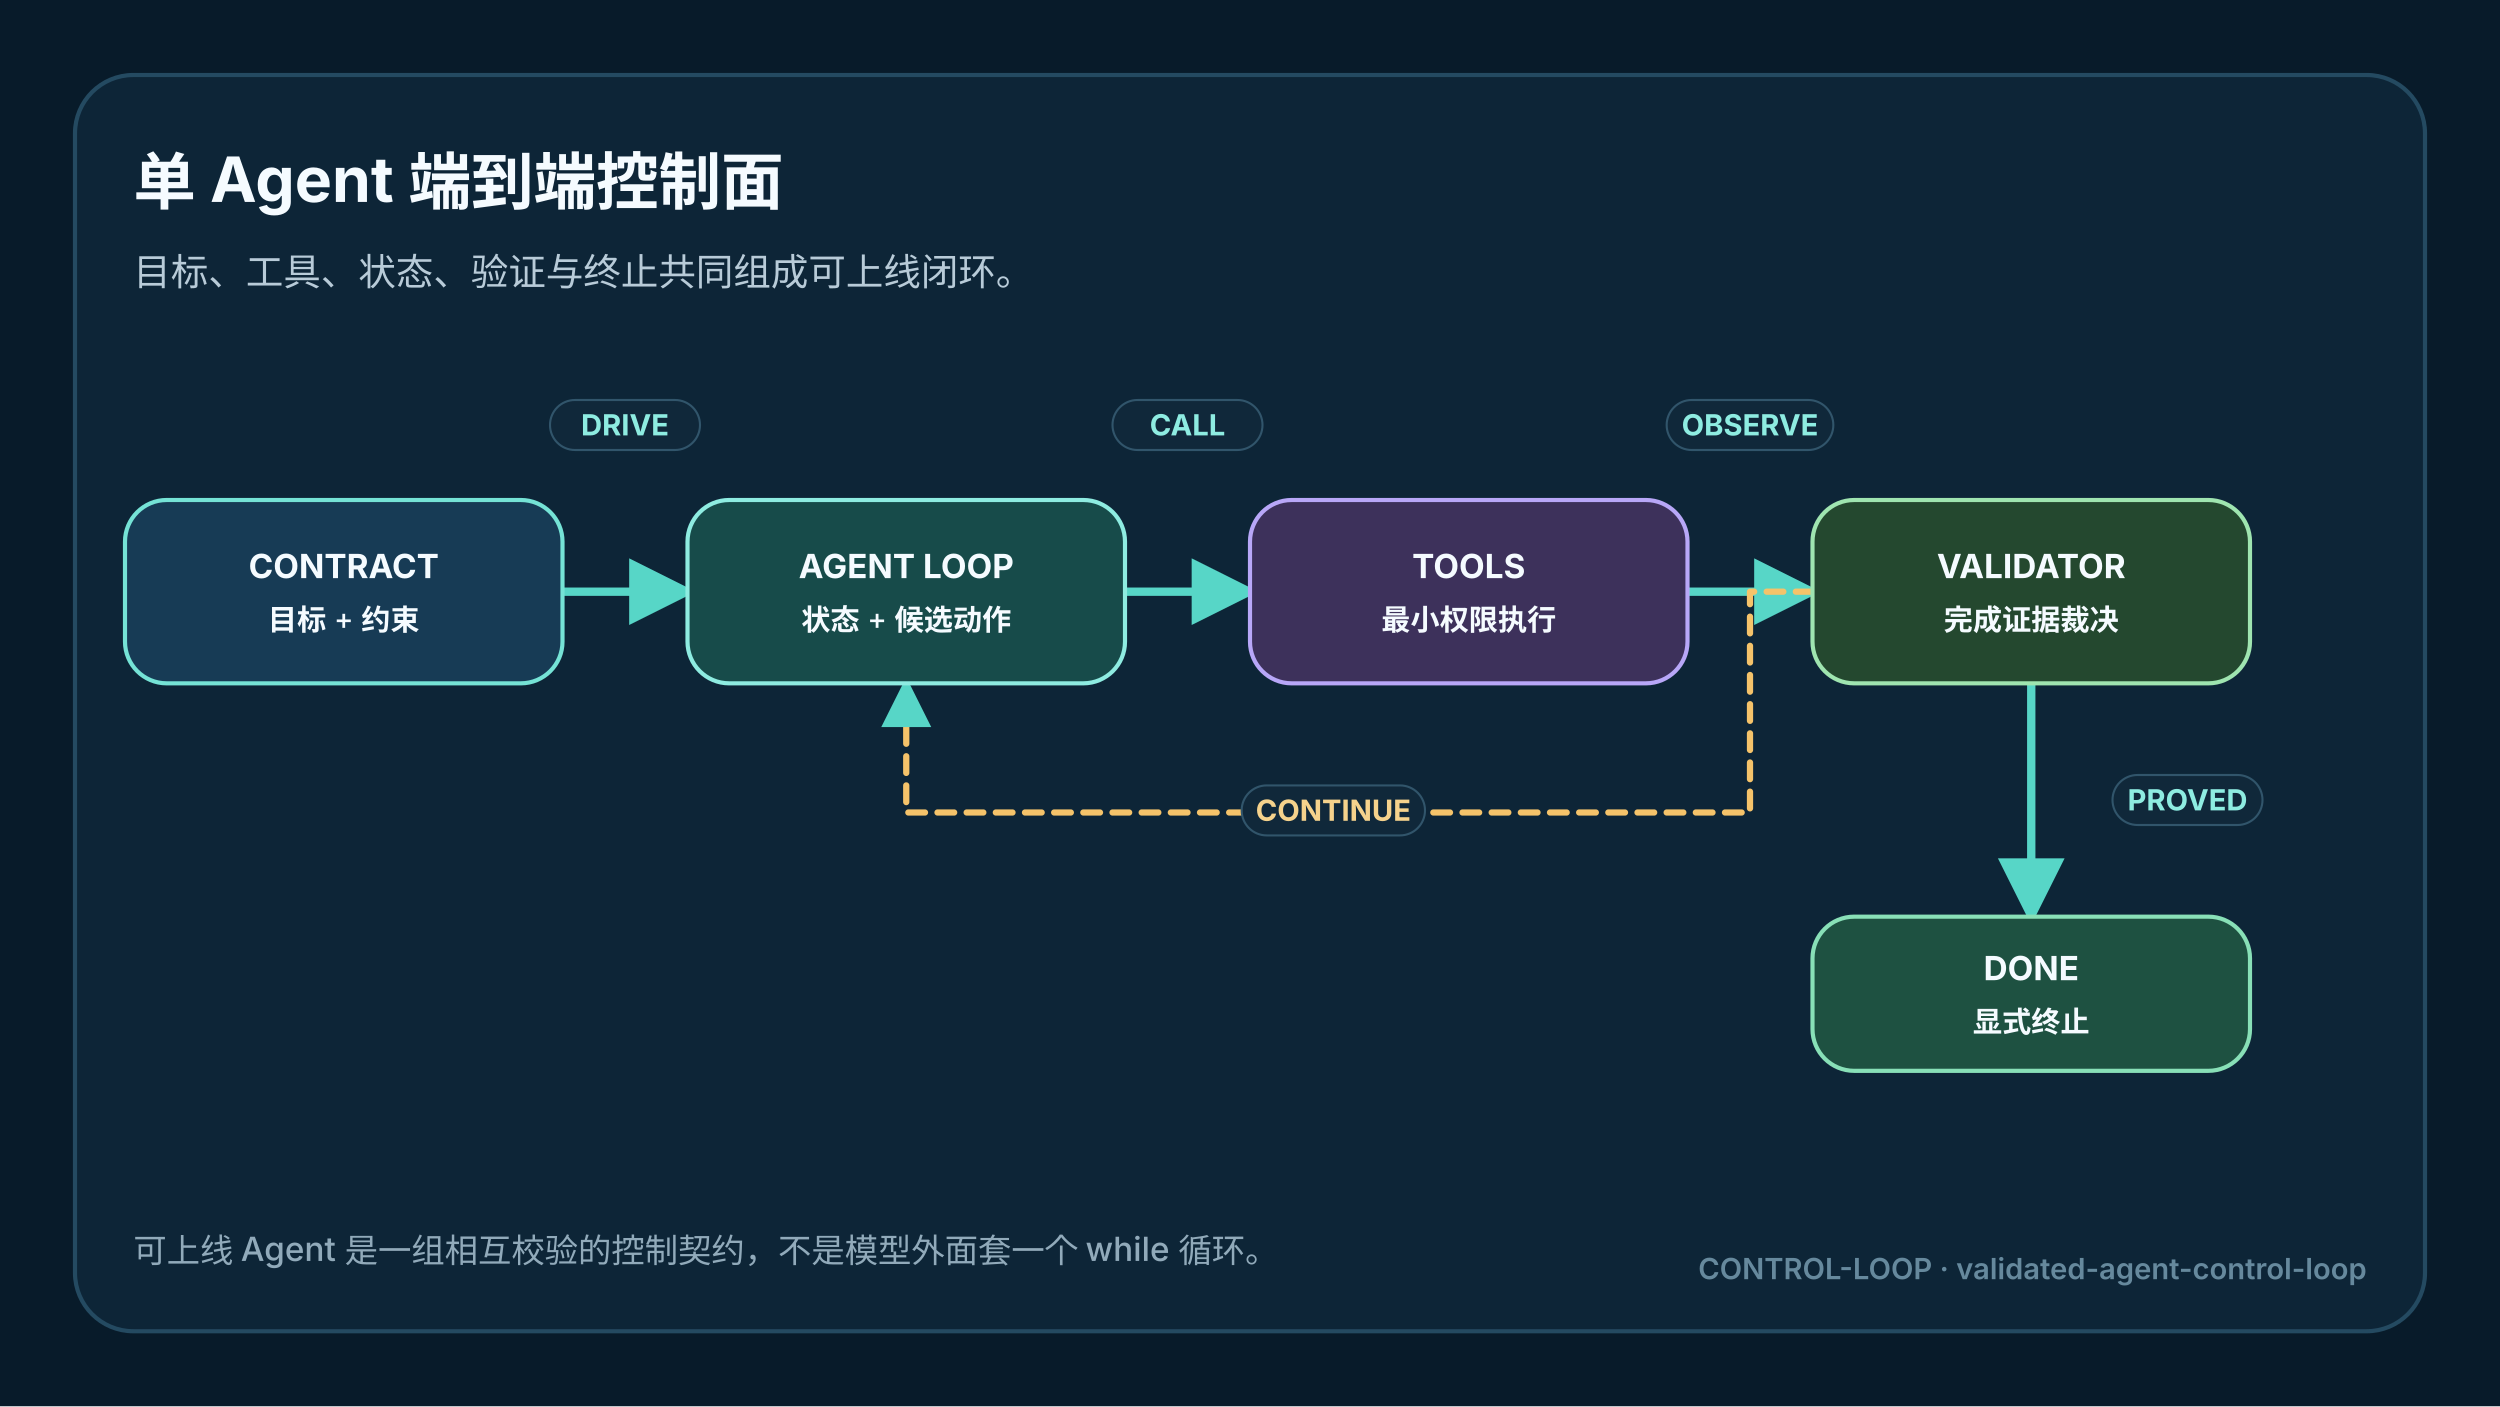
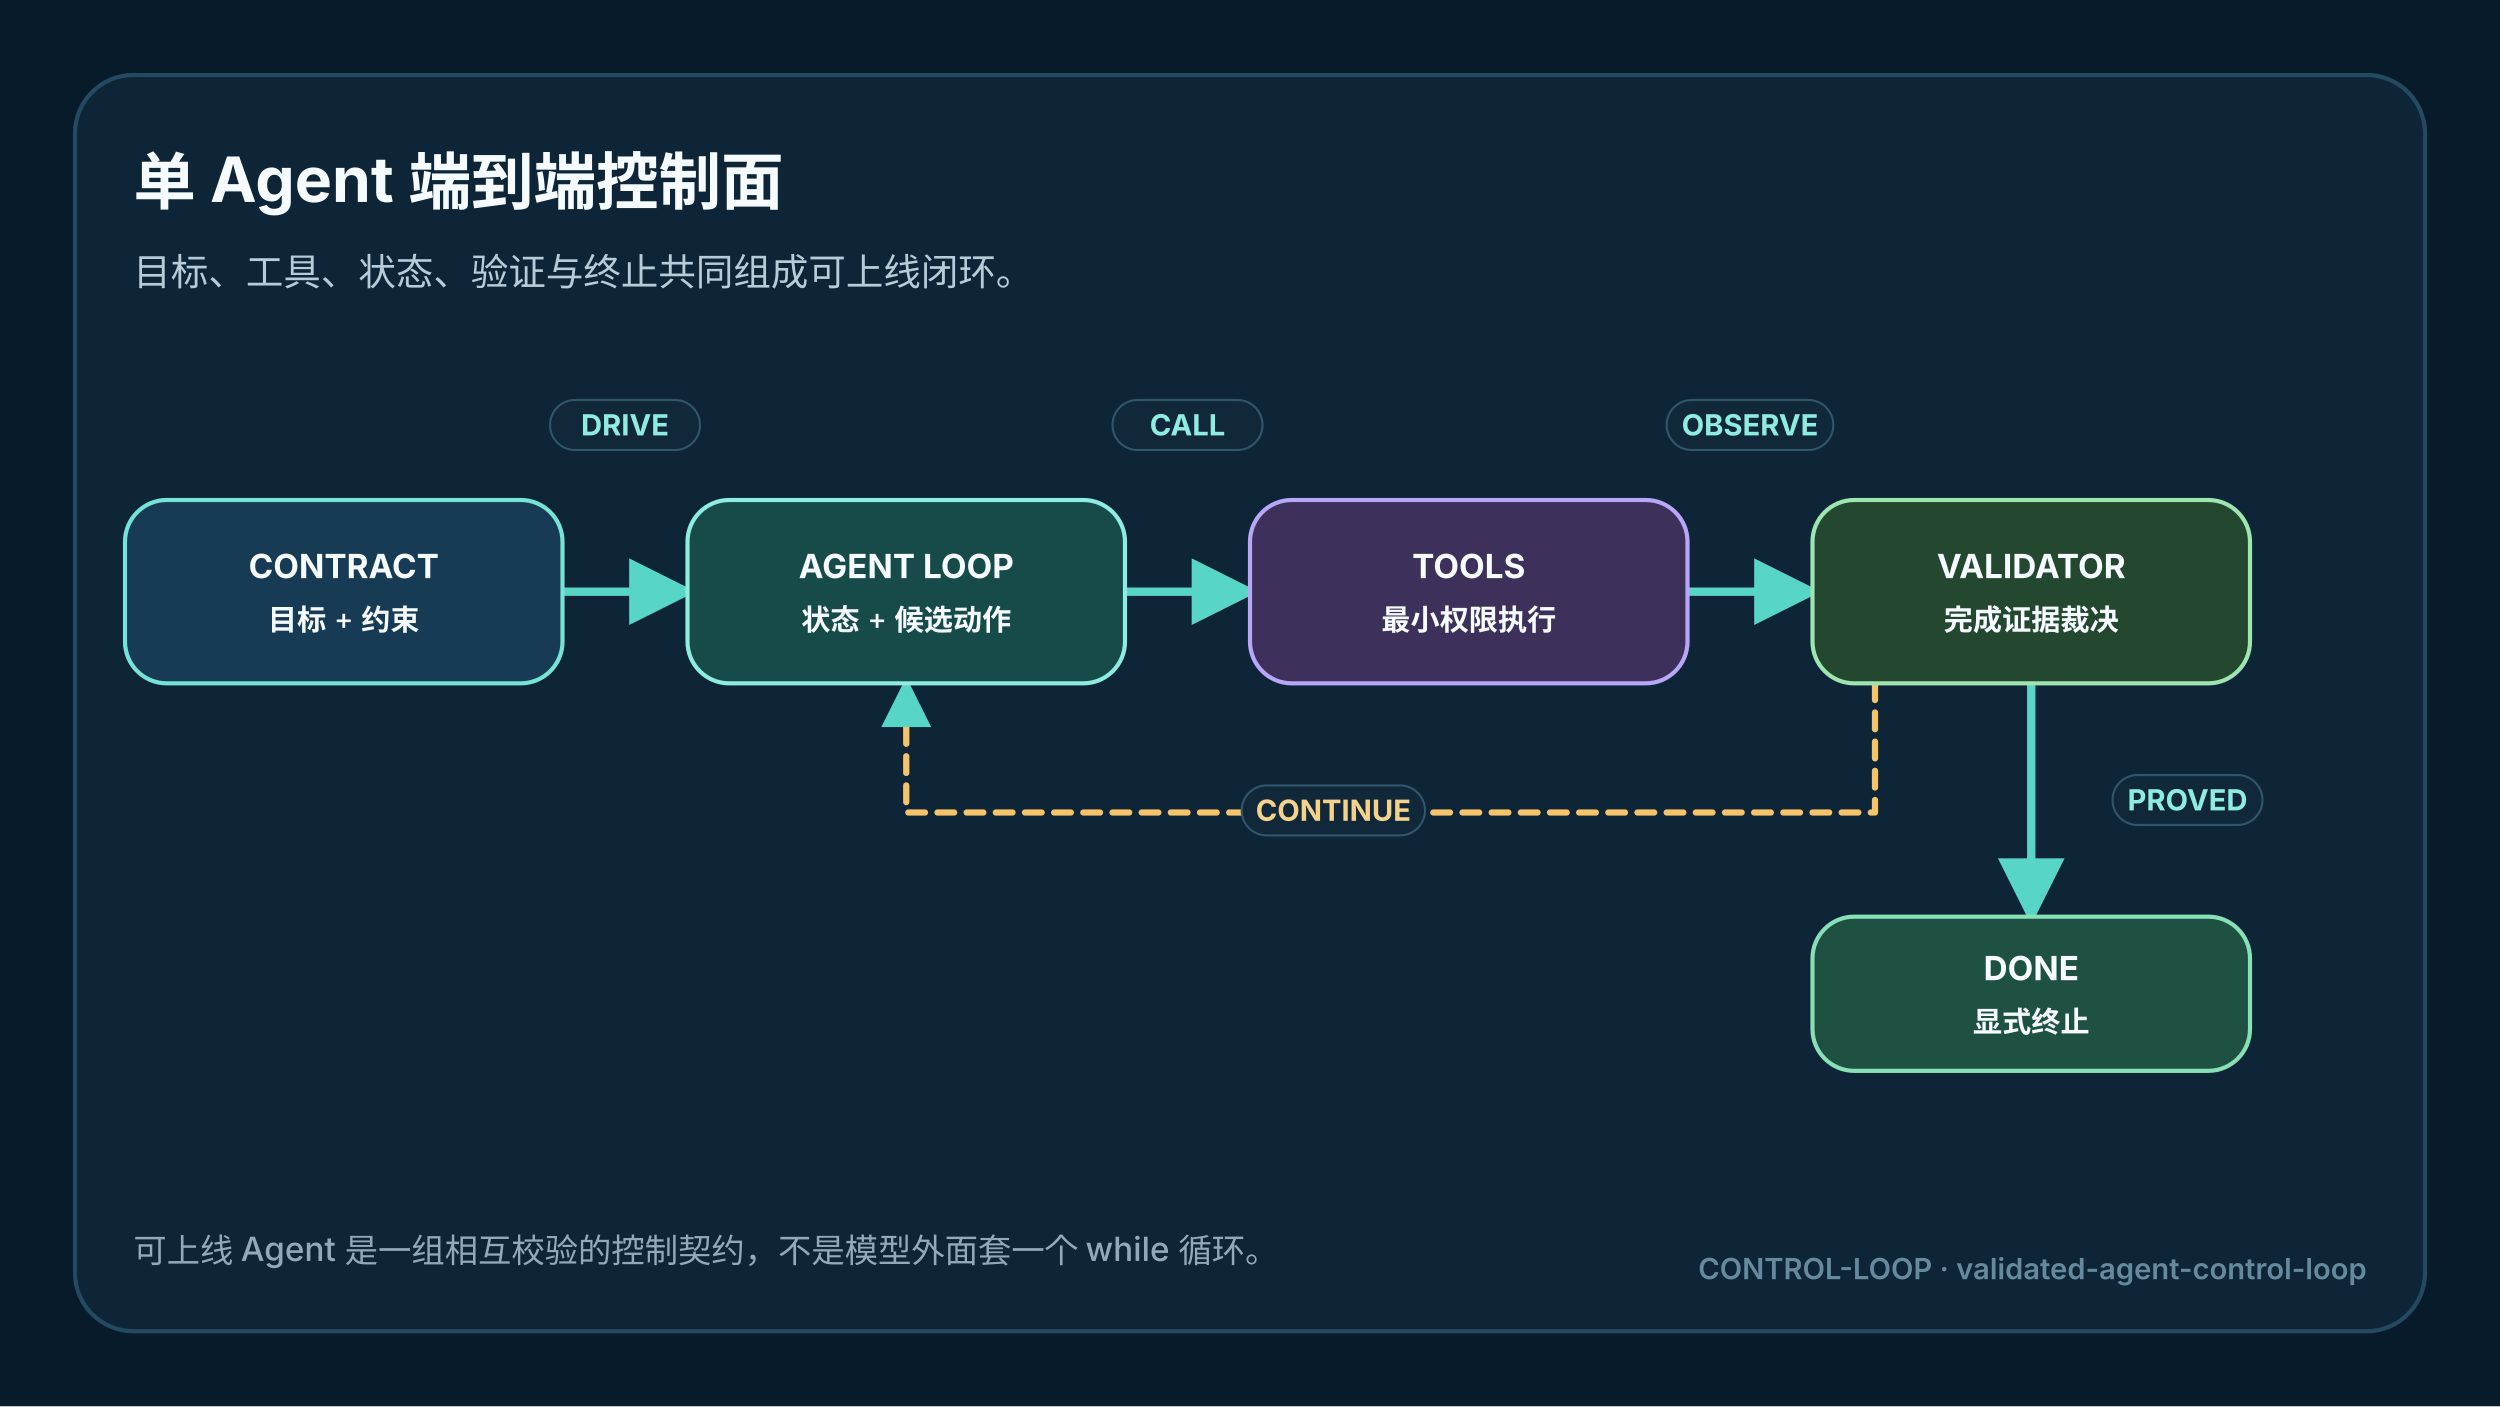
<svg xmlns="http://www.w3.org/2000/svg" width="1200" height="675" viewBox="0 0 1200 675" role="img" aria-labelledby="visual-agent-08-end-to-end-title visual-agent-08-end-to-end-description">
  <defs>
    <marker id="visual-agent-08-end-to-end-arrow" markerWidth="8" markerHeight="8" refX="7" refY="4" orient="auto">
      <path d="M0 0 L8 4 L0 8 Z" fill="#57D6C7" />
    </marker>
  </defs>
  <rect width="1200" height="675" fill="#081B2A" />
  <rect x="36" y="36" width="1128" height="603" rx="28" fill="#0D2537" stroke="#244A61" stroke-width="2" />
  <text x="64" y="98" font-family="Inter, Arial, sans-serif" font-size="30" font-weight="750" fill="#F5FBFF" text-anchor="start">单 Agent 端到端控制面</text>
  <text x="64" y="137" font-family="Inter, Arial, sans-serif" font-size="18" font-weight="500" fill="#B8CBD8" text-anchor="start">目标、工具、状态、验证与终止共同组成可上线闭环。</text>
  <g data-kind="control-loop">
    <polyline data-edge="contract-loop" data-from="contract" data-to="loop" data-kind="forward" points="270,284 330,284" fill="none" stroke="#57D6C7" stroke-width="4" stroke-linecap="round" stroke-linejoin="round" marker-end="url(#visual-agent-08-end-to-end-arrow)" />
    <g data-edge-label="contract-loop">
      <rect x="264" y="192" width="72" height="24" rx="12" fill="#10283A" stroke="#31556B" stroke-width="1" />
      <text x="300" y="209" font-family="Inter, Arial, sans-serif" font-size="14" font-weight="650" fill="#8EECE1" text-anchor="middle">DRIVE</text>
    </g>
    <polyline data-edge="loop-tools" data-from="loop" data-to="tools" data-kind="forward" points="540,284 600,284" fill="none" stroke="#57D6C7" stroke-width="4" stroke-linecap="round" stroke-linejoin="round" marker-end="url(#visual-agent-08-end-to-end-arrow)" />
    <g data-edge-label="loop-tools">
      <rect x="534" y="192" width="72" height="24" rx="12" fill="#10283A" stroke="#31556B" stroke-width="1" />
      <text x="570" y="209" font-family="Inter, Arial, sans-serif" font-size="14" font-weight="650" fill="#8EECE1" text-anchor="middle">CALL</text>
    </g>
    <polyline data-edge="tools-validator" data-from="tools" data-to="validator" data-kind="forward" points="810,284 870,284" fill="none" stroke="#57D6C7" stroke-width="4" stroke-linecap="round" stroke-linejoin="round" marker-end="url(#visual-agent-08-end-to-end-arrow)" />
    <g data-edge-label="tools-validator">
      <rect x="800" y="192" width="80" height="24" rx="12" fill="#10283A" stroke="#31556B" stroke-width="1" />
      <text x="840" y="209" font-family="Inter, Arial, sans-serif" font-size="14" font-weight="650" fill="#8EECE1" text-anchor="middle">OBSERVE</text>
    </g>
    <polyline data-edge="validator-done" data-from="validator" data-to="done" data-kind="forward" points="975,328 975,440" fill="none" stroke="#57D6C7" stroke-width="4" stroke-linecap="round" stroke-linejoin="round" marker-end="url(#visual-agent-08-end-to-end-arrow)" />
    <g data-edge-label="validator-done">
      <rect x="1014" y="372" width="72" height="24" rx="12" fill="#10283A" stroke="#31556B" stroke-width="1" />
      <text x="1050" y="389" font-family="Inter, Arial, sans-serif" font-size="14" font-weight="650" fill="#8EECE1" text-anchor="middle">PROVED</text>
    </g>
-     <polyline data-edge="validator-loop" data-from="validator" data-to="loop" data-kind="feedback" points="870,284 840,284 840,390 435,390 435,328" fill="none" stroke="#F5C36A" stroke-width="3" stroke-dasharray="8 6" stroke-linecap="round" stroke-linejoin="round" marker-end="url(#visual-agent-08-end-to-end-arrow)" />
+     <polyline data-edge="validator-loop" data-from="validator" data-to="loop" data-kind="feedback" points="900,328 900,390 435,390 435,328" fill="none" stroke="#F5C36A" stroke-width="3" stroke-dasharray="8 6" stroke-linecap="round" stroke-linejoin="round" marker-end="url(#visual-agent-08-end-to-end-arrow)" />
    <g data-edge-label="validator-loop">
      <rect x="596" y="377" width="88" height="24" rx="12" fill="#10283A" stroke="#31556B" stroke-width="1" />
      <text x="640" y="394" font-family="Inter, Arial, sans-serif" font-size="14" font-weight="650" fill="#F5D28C" text-anchor="middle">CONTINUE</text>
    </g>
    <g data-node="contract" data-kind="stage">
      <rect x="60" y="240" width="210" height="88" rx="20" fill="#173B55" stroke="#75E3D6" stroke-width="2" />
      <text x="165" y="277.5" font-family="Inter, Arial, sans-serif" font-size="16" font-weight="750" fill="#F5FBFF" text-anchor="middle">CONTRACT</text>
      <text x="165" y="302.5" font-family="Inter, Arial, sans-serif" font-size="14" font-weight="550" fill="#F5FBFF" text-anchor="middle">目标 + 约束</text>
    </g>
    <g data-node="loop" data-kind="controlled">
      <rect x="330" y="240" width="210" height="88" rx="20" fill="#174B4A" stroke="#8EECE1" stroke-width="2" />
      <text x="435" y="277.5" font-family="Inter, Arial, sans-serif" font-size="16" font-weight="750" fill="#F5FBFF" text-anchor="middle">AGENT LOOP</text>
      <text x="435" y="302.5" font-family="Inter, Arial, sans-serif" font-size="14" font-weight="550" fill="#F5FBFF" text-anchor="middle">状态 + 候选动作</text>
    </g>
    <g data-node="tools" data-kind="host">
      <rect x="600" y="240" width="210" height="88" rx="20" fill="#3D315B" stroke="#B8A7F8" stroke-width="2" />
      <text x="705" y="277.5" font-family="Inter, Arial, sans-serif" font-size="16" font-weight="750" fill="#F5FBFF" text-anchor="middle">TOOLS</text>
      <text x="705" y="302.5" font-family="Inter, Arial, sans-serif" font-size="14" font-weight="550" fill="#F5FBFF" text-anchor="middle">最小权限执行</text>
    </g>
    <g data-node="validator" data-kind="evidence">
      <rect x="870" y="240" width="210" height="88" rx="20" fill="#24482F" stroke="#9FE5B0" stroke-width="2" />
      <text x="975" y="277.5" font-family="Inter, Arial, sans-serif" font-size="16" font-weight="750" fill="#F5FBFF" text-anchor="middle">VALIDATOR</text>
      <text x="975" y="302.5" font-family="Inter, Arial, sans-serif" font-size="14" font-weight="550" fill="#F5FBFF" text-anchor="middle">完成证据裁决</text>
    </g>
    <g data-node="done" data-kind="outcome">
      <rect x="870" y="440" width="210" height="74" rx="20" fill="#1E5141" stroke="#88E0B7" stroke-width="2" />
      <text x="975" y="470.5" font-family="Inter, Arial, sans-serif" font-size="16" font-weight="750" fill="#F5FBFF" text-anchor="middle">DONE</text>
      <text x="975" y="495.5" font-family="Inter, Arial, sans-serif" font-size="14" font-weight="550" fill="#F5FBFF" text-anchor="middle">显式终止</text>
    </g>
  </g>
  <text x="64" y="606" font-family="Inter, Arial, sans-serif" font-size="16" font-weight="500" fill="#91AABA" text-anchor="start">可上线 Agent 是一组相互校验的控制契约，不是模型外面套一个 while 循环。</text>
  <text x="1136" y="614" font-family="Inter, Arial, sans-serif" font-size="14" font-weight="600" fill="#66899D" text-anchor="end">CONTROL-LOOP · validated-agent-control-loop</text>
</svg>
